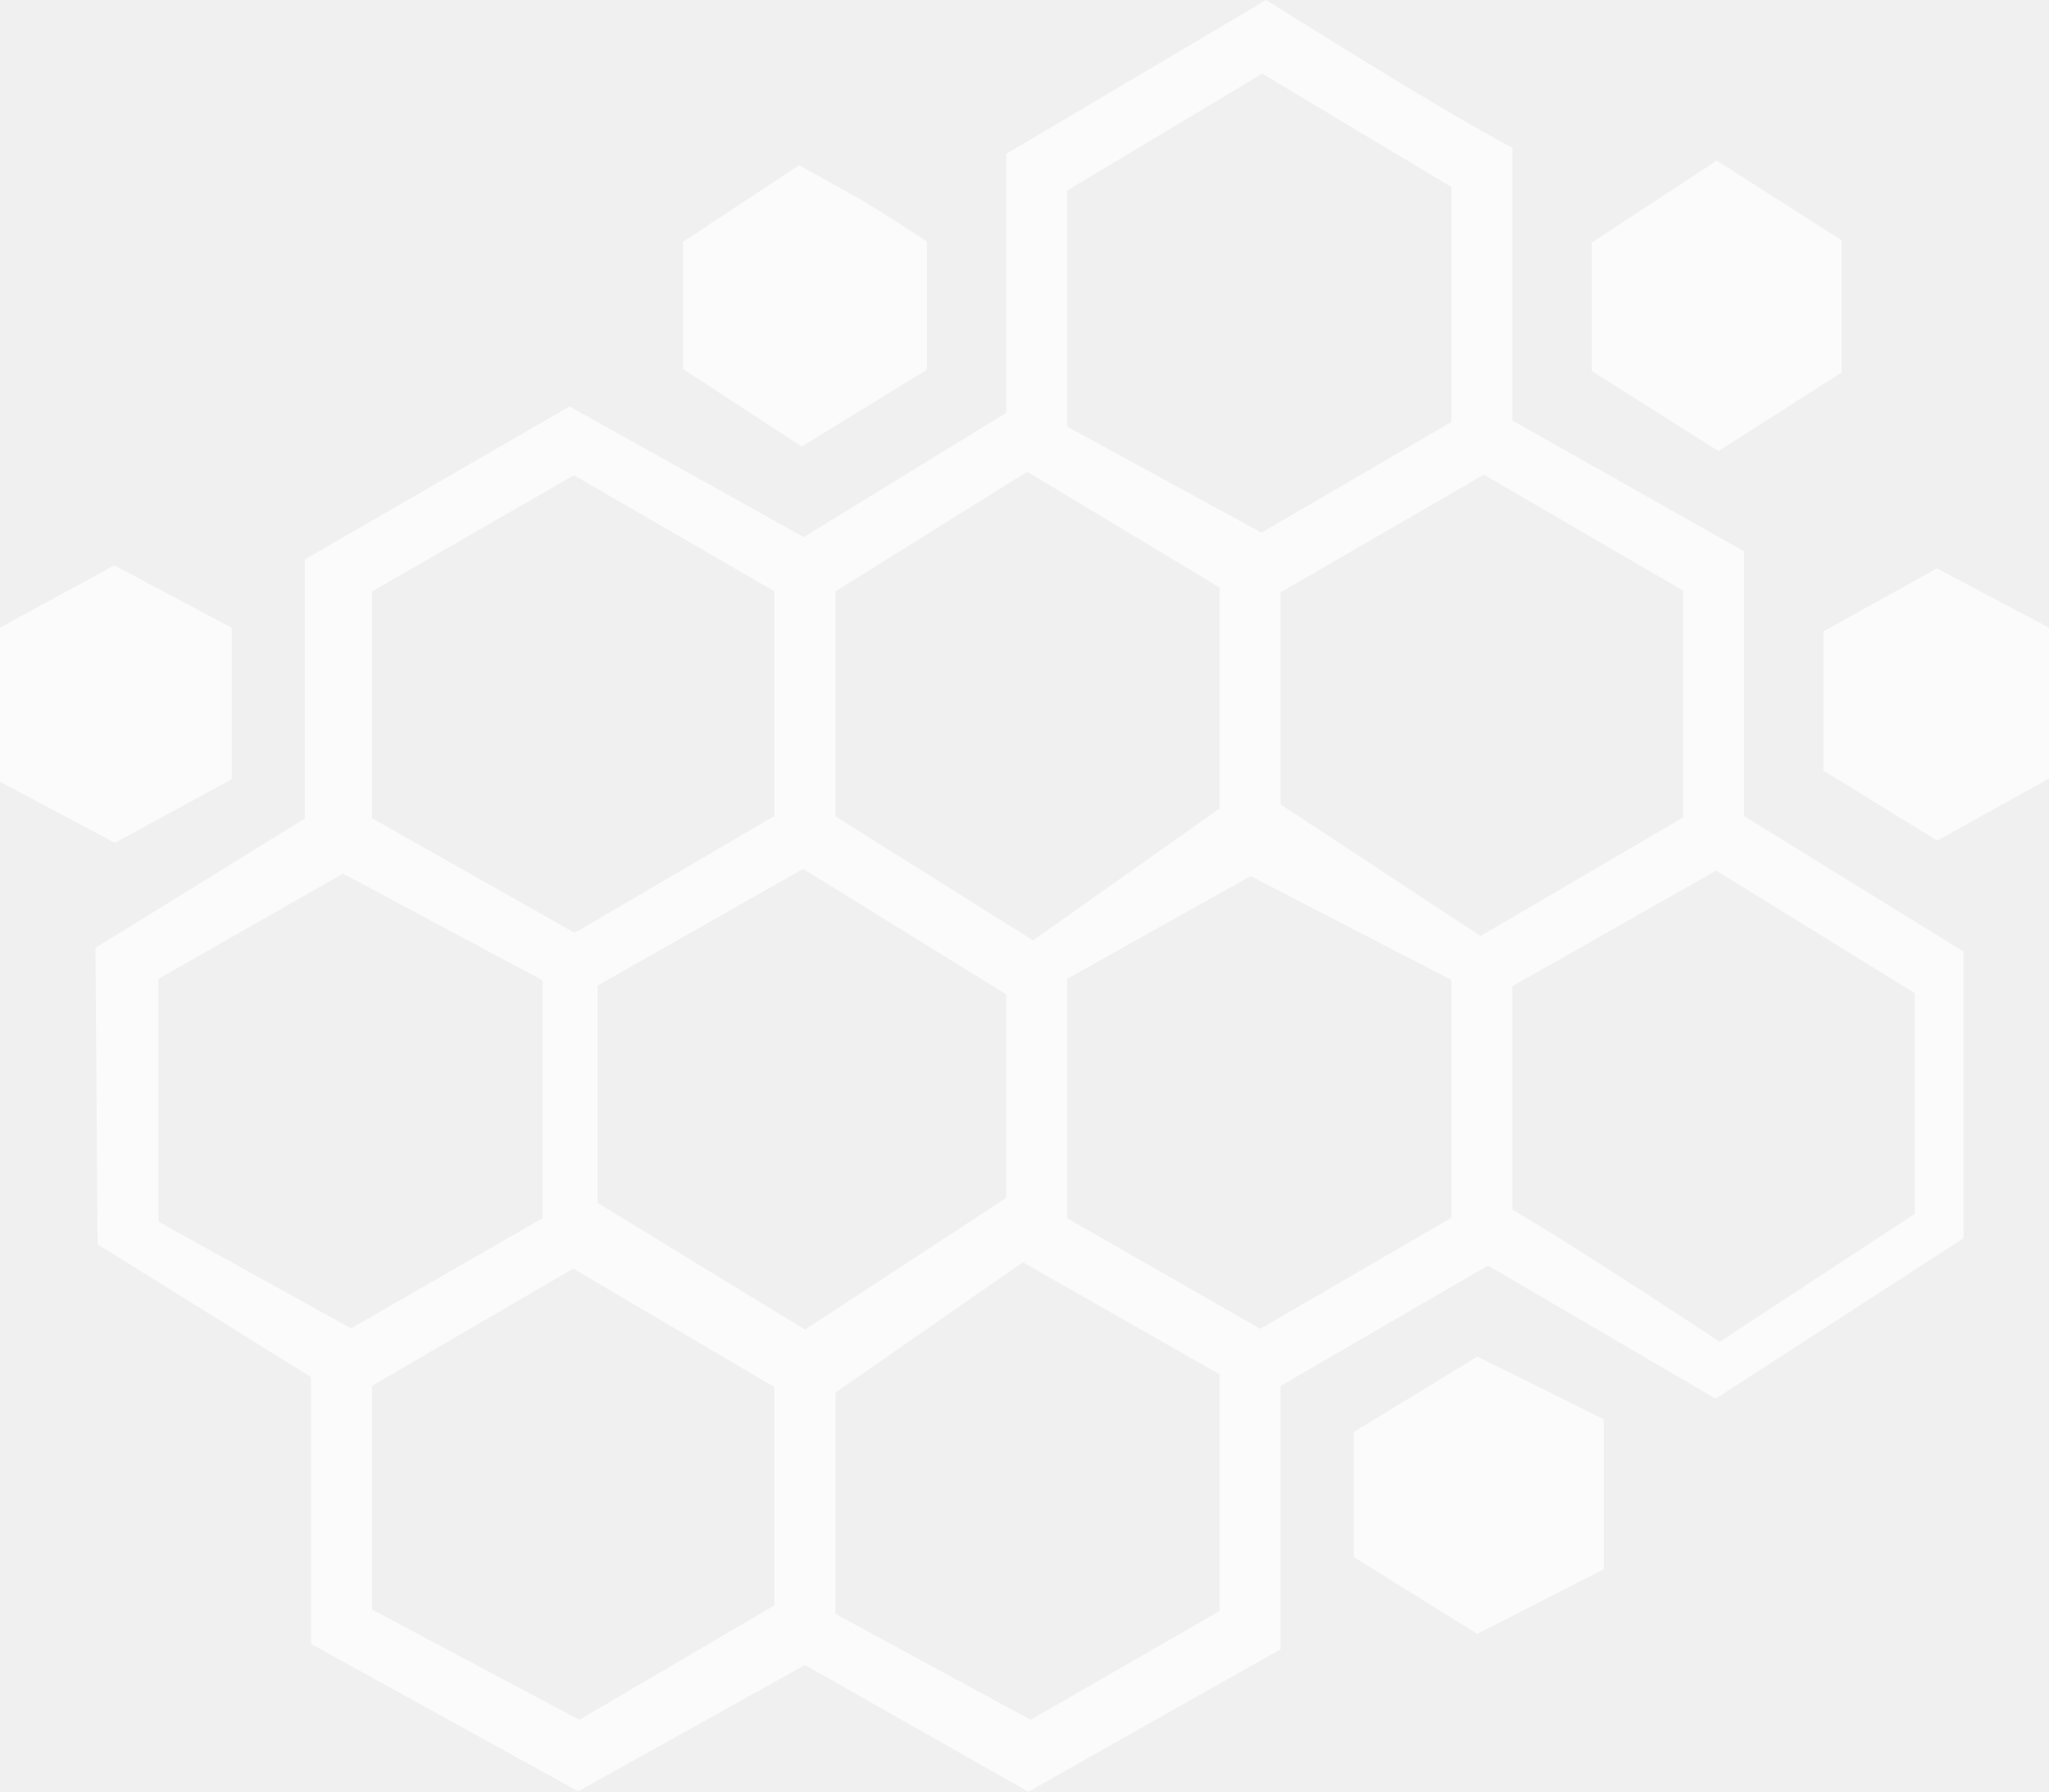
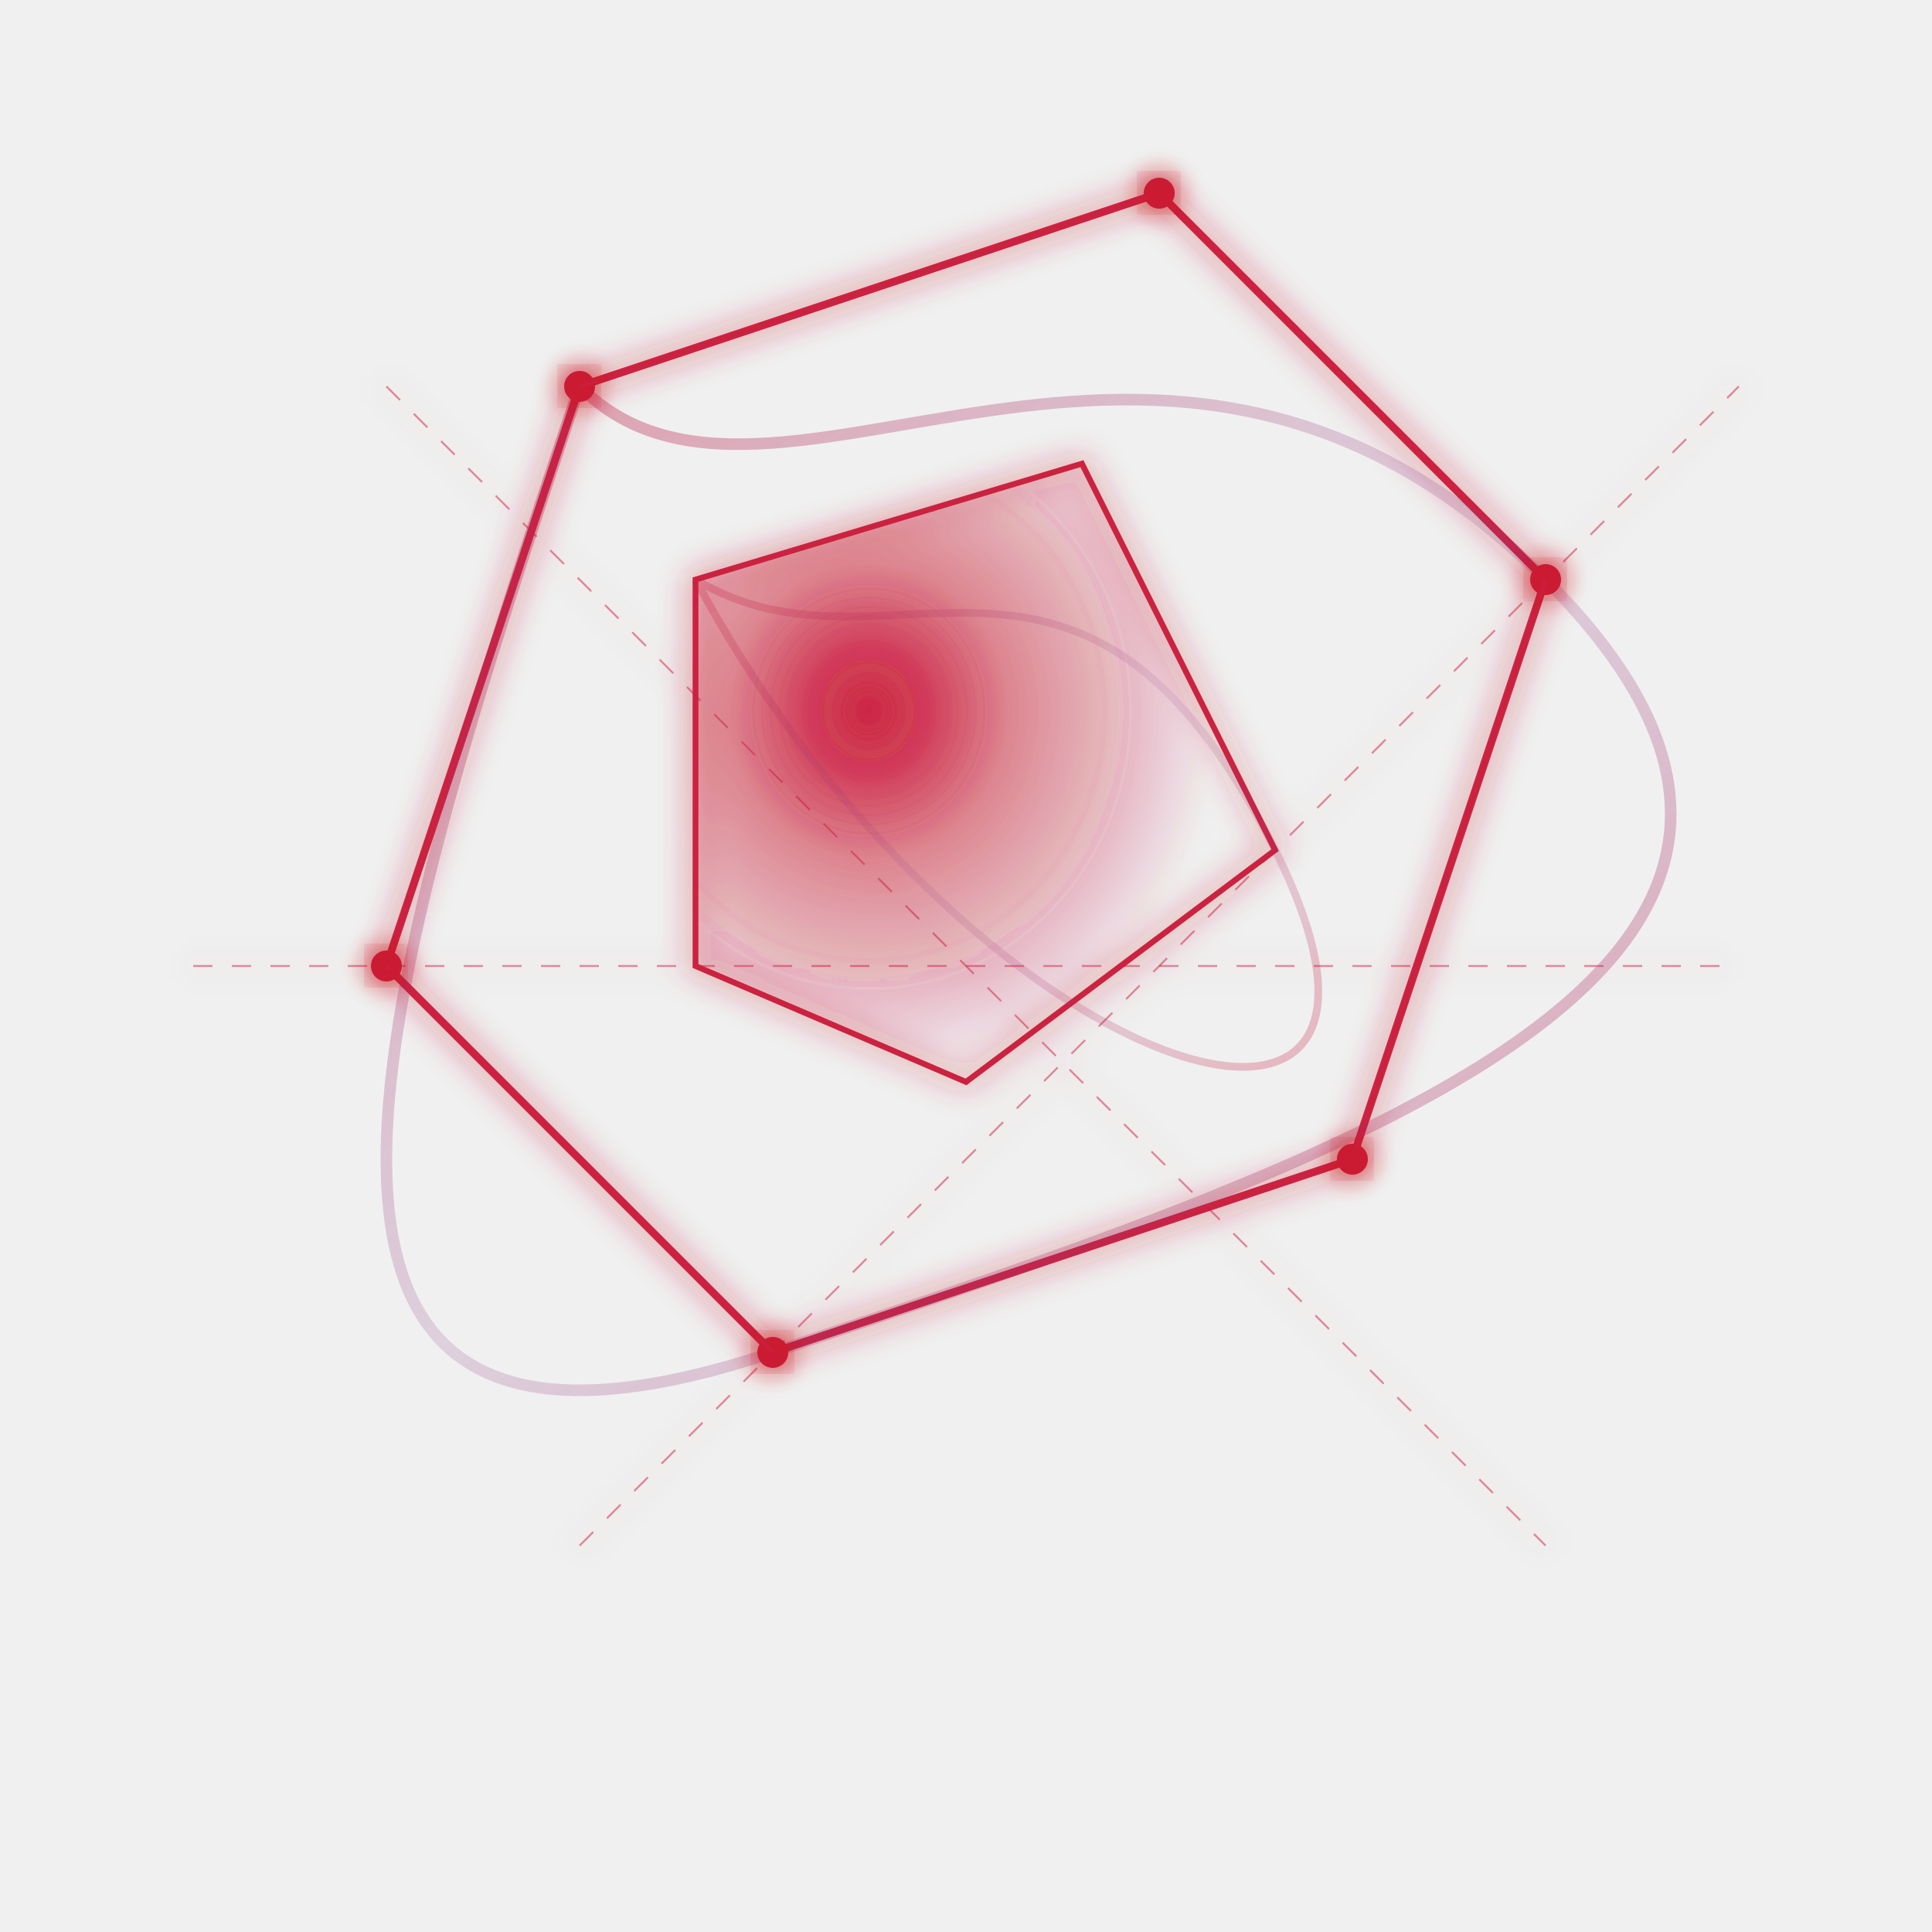
- <svg xmlns="http://www.w3.org/2000/svg" viewBox="0 0 336 293.88" opacity=".72" fill="#fff">
-   <path d="M244.01 207.58L210 227.33v43.18l-41.38 23.38L132 273.1l-37.19 20.72L51 269.65v-43.77L16 204.1l-.34-48.63L50 134.25V91.76l43.38-25.09L131.8 88.1 165 67.71V25.24L207.63 0S236.36 18.17 248 24.23v44.75l38 21.44v43.43l36 22.24v47l-40.66 26.34-37.32-21.84zM127 97L94.11 77.95 61 97.02v37.18l33.24 18.81L127 133.83V97.01zm115.78 56.53L276 134.08v-37.2l-32.68-19.02L210 97.15v34.79l32.78 21.59zm-111.07-11.01L98 161.65v35.65l34 20.79 33-21.61V163.1l-33.29-20.58zM282 220.09l32-21v-36.18l-32.57-20.11L248 161.76v36.65c11.04 6.44 34 21.68 34 21.68zM61 264l34 18.09 32-18.78v-35.78l-33-19.45-33 19.24v36.67zM168.45 77.38L137 97v36.9l32.4 20.35L200 132.6V96.37l-31.55-18.99zM56.25 143.3l-30.26 17.25v39.84l31.58 17.5 31.42-18.1v-38.98L56.25 143.3zm150.42 74.65L238 199.74v-39l-32.92-17.04L175 160.55v39.27l31.67 18.14zm-38.94-10.9L137 228.42v36.3l32 17.37 31-17.85v-38.81l-32.27-18.38zM238 69.23V30.67l-31-18.59-32 19.17v38.72l31.85 17.4L238 69.21zm64-8.14l-20.2 12.9L261 60.85V39.8l20.52-13.46L302 39.41v21.68zM131.46 73.25L112 60.52V39.68l19.04-12.59 10.53 5.88c3.39 2.02 6.67 4.22 10.43 6.62v21.05l-20.54 12.61zM222 255.4v-20.53l20.27-12.35L263 232.79v24.6l-20.76 10.62L222 255.39zM38 102.97v24.84l-19.17 10.44L0 128.23v-25.29l18.75-10.21L38 102.97zm261 23.43v-22.83l18.62-10.34 18.38 9.73v24.75l-18.33 10.18L299 126.4z" />
+ <svg xmlns="http://www.w3.org/2000/svg" viewBox="0 0 500 500">
+   <defs>
+     <linearGradient id="energyFlow" x1="0%" y1="0%" x2="100%" y2="100%">
+       <stop offset="0%" style="stop-color:#CB2040;stop-opacity:0.7">
+         <animate attributeName="stop-opacity" values="0.7;0.3;0.7" dur="3s" repeatCount="indefinite" />
+       </stop>
+       <stop offset="50%" style="stop-color:#893b85;stop-opacity:0.3">
+         <animate attributeName="stop-opacity" values="0.3;0.7;0.3" dur="3s" repeatCount="indefinite" />
+       </stop>
+       <stop offset="100%" style="stop-color:#CB2040;stop-opacity:0.7">
+         <animate attributeName="stop-opacity" values="0.7;0.3;0.7" dur="3s" repeatCount="indefinite" />
+       </stop>
+     </linearGradient>
+     <radialGradient id="coreEnergy" cx="30%" cy="40%" r="60%">
+       <stop offset="0%" style="stop-color:#CB2040;stop-opacity:0.8">
+         <animate attributeName="stop-opacity" values="0.8;0.4;0.8" dur="2s" repeatCount="indefinite" />
+       </stop>
+       <stop offset="40%" style="stop-color:#CB2040;stop-opacity:0.3" />
+       <stop offset="100%" style="stop-color:#CB2040;stop-opacity:0" />
+     </radialGradient>
+     <filter id="enhancedGlow" x="-20%" y="-20%" width="140%" height="140%">
+       <feGaussianBlur in="SourceGraphic" stdDeviation="4" result="blur" />
+       <feColorMatrix in="blur" type="matrix" values="                 1 0 0 0 0                 0 0.5 0 0 0                 0 0 0.5 0 0                 0 0 0 1 0" result="glow" />
+       <feMerge>
+         <feMergeNode in="glow" />
+         <feMergeNode in="SourceGraphic" />
+       </feMerge>
+     </filter>
+     <filter id="energyPulse" x="-30%" y="-30%" width="160%" height="160%">
+       <feGaussianBlur in="SourceGraphic" stdDeviation="2" result="blur" />
+       <feColorMatrix in="blur" type="matrix" values="                 1 0 0 0 0                 0 0 0 0 0                 0 0 0 0 0                 0 0 0 1 0" />
+     </filter>
+   </defs>
+   <g id="coreStructure" style="filter:url(#enhancedGlow)">
+     <path d="M150,100 L300,50 L400,150 L350,300 L200,350 L100,250 Z" fill="none" stroke="#CB2040" stroke-width="2">
+       <animate attributeName="stroke-width" values="2;3;2" dur="2s" repeatCount="indefinite" />
+     </path>
+     <path d="M180,150 L280,120 L330,220 L250,280 L180,250 Z" fill="url(#coreEnergy)" stroke="#CB2040" stroke-width="1.5">
+       <animateTransform attributeName="transform" type="scale" values="1;1.05;1" dur="3s" repeatCount="indefinite" additive="sum" />
+     </path>
+     <path d="M100,100 L400,400" stroke="#CB2040" stroke-width="0.5" stroke-opacity="0.5" stroke-dasharray="5,5">
+       <animate attributeName="stroke-dashoffset" values="0;10" dur="1s" repeatCount="indefinite" />
+     </path>
+     <path d="M150,400 L450,100" stroke="#CB2040" stroke-width="0.5" stroke-opacity="0.5" stroke-dasharray="5,5">
+       <animate attributeName="stroke-dashoffset" values="0;10" dur="1s" repeatCount="indefinite" />
+     </path>
+     <path d="M50,250 L450,250" stroke="#CB2040" stroke-width="0.5" stroke-opacity="0.5" stroke-dasharray="5,5">
+       <animate attributeName="stroke-dashoffset" values="0;10" dur="1s" repeatCount="indefinite" />
+     </path>
+   </g>
+   <g id="energyFlows">
+     <path d="M150,100 C200,150 300,50 400,150 S350,300 200,350 S100,250 150,100" fill="none" stroke="url(#energyFlow)" stroke-width="3" opacity="0.6">
+       <animate attributeName="stroke-width" values="3;4;3" dur="2s" repeatCount="indefinite" />
+       <animate attributeName="d" values="M150,100 C200,150 300,50 400,150 S350,300 200,350 S100,250 150,100;                             M150,100 C200,140 300,60 400,150 S340,290 200,350 S100,260 150,100;                             M150,100 C200,150 300,50 400,150 S350,300 200,350 S100,250 150,100" dur="4s" repeatCount="indefinite" />
+     </path>
+     <path d="M180,150 C230,180 280,120 330,220 S250,280 180,150" fill="none" stroke="url(#energyFlow)" stroke-width="2" opacity="0.4">
+       <animate attributeName="d" values="M180,150 C230,180 280,120 330,220 S250,280 180,150;                             M180,150 C230,170 280,130 330,220 S260,270 180,150;                             M180,150 C230,180 280,120 330,220 S250,280 180,150" dur="3s" repeatCount="indefinite" />
+     </path>
+   </g>
+   <g id="energyNodes">
+     <g class="node" transform="translate(150,100)">
+       <circle r="4" fill="#CB2040" filter="url(#enhancedGlow)">
+         <animate attributeName="r" values="4;6;4" dur="1.5s" repeatCount="indefinite" />
+       </circle>
+       <circle r="8" fill="#CB2040" opacity="0.2" filter="url(#energyPulse)">
+         <animate attributeName="r" values="8;12;8" dur="1.5s" repeatCount="indefinite" />
+         <animate attributeName="opacity" values="0.2;0;0.2" dur="1.5s" repeatCount="indefinite" />
+       </circle>
+     </g>
+     <g class="node" transform="translate(300,50)">
+       <circle r="4" fill="#CB2040" filter="url(#enhancedGlow)">
+         <animate attributeName="r" values="4;6;4" dur="2s" repeatCount="indefinite" />
+       </circle>
+       <circle r="8" fill="#CB2040" opacity="0.2" filter="url(#energyPulse)">
+         <animate attributeName="r" values="8;12;8" dur="2s" repeatCount="indefinite" />
+         <animate attributeName="opacity" values="0.2;0;0.2" dur="2s" repeatCount="indefinite" />
+       </circle>
+     </g>
+     <g class="node" transform="translate(400,150)">
+       <circle r="4" fill="#CB2040" filter="url(#enhancedGlow)">
+         <animate attributeName="r" values="4;6;4" dur="1.8s" repeatCount="indefinite" />
+       </circle>
+       <circle r="8" fill="#CB2040" opacity="0.2" filter="url(#energyPulse)">
+         <animate attributeName="r" values="8;12;8" dur="1.8s" repeatCount="indefinite" />
+         <animate attributeName="opacity" values="0.2;0;0.2" dur="1.8s" repeatCount="indefinite" />
+       </circle>
+     </g>
+     <g class="node" transform="translate(350,300)">
+       <circle r="4" fill="#CB2040" filter="url(#enhancedGlow)">
+         <animate attributeName="r" values="4;6;4" dur="2.2s" repeatCount="indefinite" />
+       </circle>
+       <circle r="8" fill="#CB2040" opacity="0.2" filter="url(#energyPulse)">
+         <animate attributeName="r" values="8;12;8" dur="2.2s" repeatCount="indefinite" />
+         <animate attributeName="opacity" values="0.2;0;0.2" dur="2.2s" repeatCount="indefinite" />
+       </circle>
+     </g>
+     <g class="node" transform="translate(200,350)">
+       <circle r="4" fill="#CB2040" filter="url(#enhancedGlow)">
+         <animate attributeName="r" values="4;6;4" dur="1.7s" repeatCount="indefinite" />
+       </circle>
+       <circle r="8" fill="#CB2040" opacity="0.2" filter="url(#energyPulse)">
+         <animate attributeName="r" values="8;12;8" dur="1.7s" repeatCount="indefinite" />
+         <animate attributeName="opacity" values="0.2;0;0.2" dur="1.7s" repeatCount="indefinite" />
+       </circle>
+     </g>
+     <g class="node" transform="translate(100,250)">
+       <circle r="4" fill="#CB2040" filter="url(#enhancedGlow)">
+         <animate attributeName="r" values="4;6;4" dur="1.9s" repeatCount="indefinite" />
+       </circle>
+       <circle r="8" fill="#CB2040" opacity="0.2" filter="url(#energyPulse)">
+         <animate attributeName="r" values="8;12;8" dur="1.9s" repeatCount="indefinite" />
+         <animate attributeName="opacity" values="0.2;0;0.2" dur="1.9s" repeatCount="indefinite" />
+       </circle>
+     </g>
+   </g>
+   <g id="reactiveElements" opacity="0.7">
+     <path d="M150,100 L300,50" stroke="#CB2040" stroke-width="1" stroke-dasharray="5,5">
+       <animate attributeName="stroke-dashoffset" values="0;10" dur="2s" repeatCount="indefinite" />
+     </path>
+     <path d="M400,150 L350,300" stroke="#CB2040" stroke-width="1" stroke-dasharray="5,5">
+       <animate attributeName="stroke-dashoffset" values="0;10" dur="2s" repeatCount="indefinite" />
+     </path>
+     <path d="M200,350 L100,250" stroke="#CB2040" stroke-width="1" stroke-dasharray="5,5">
+       <animate attributeName="stroke-dashoffset" values="0;10" dur="2s" repeatCount="indefinite" />
+     </path>
+   </g>
</svg>
